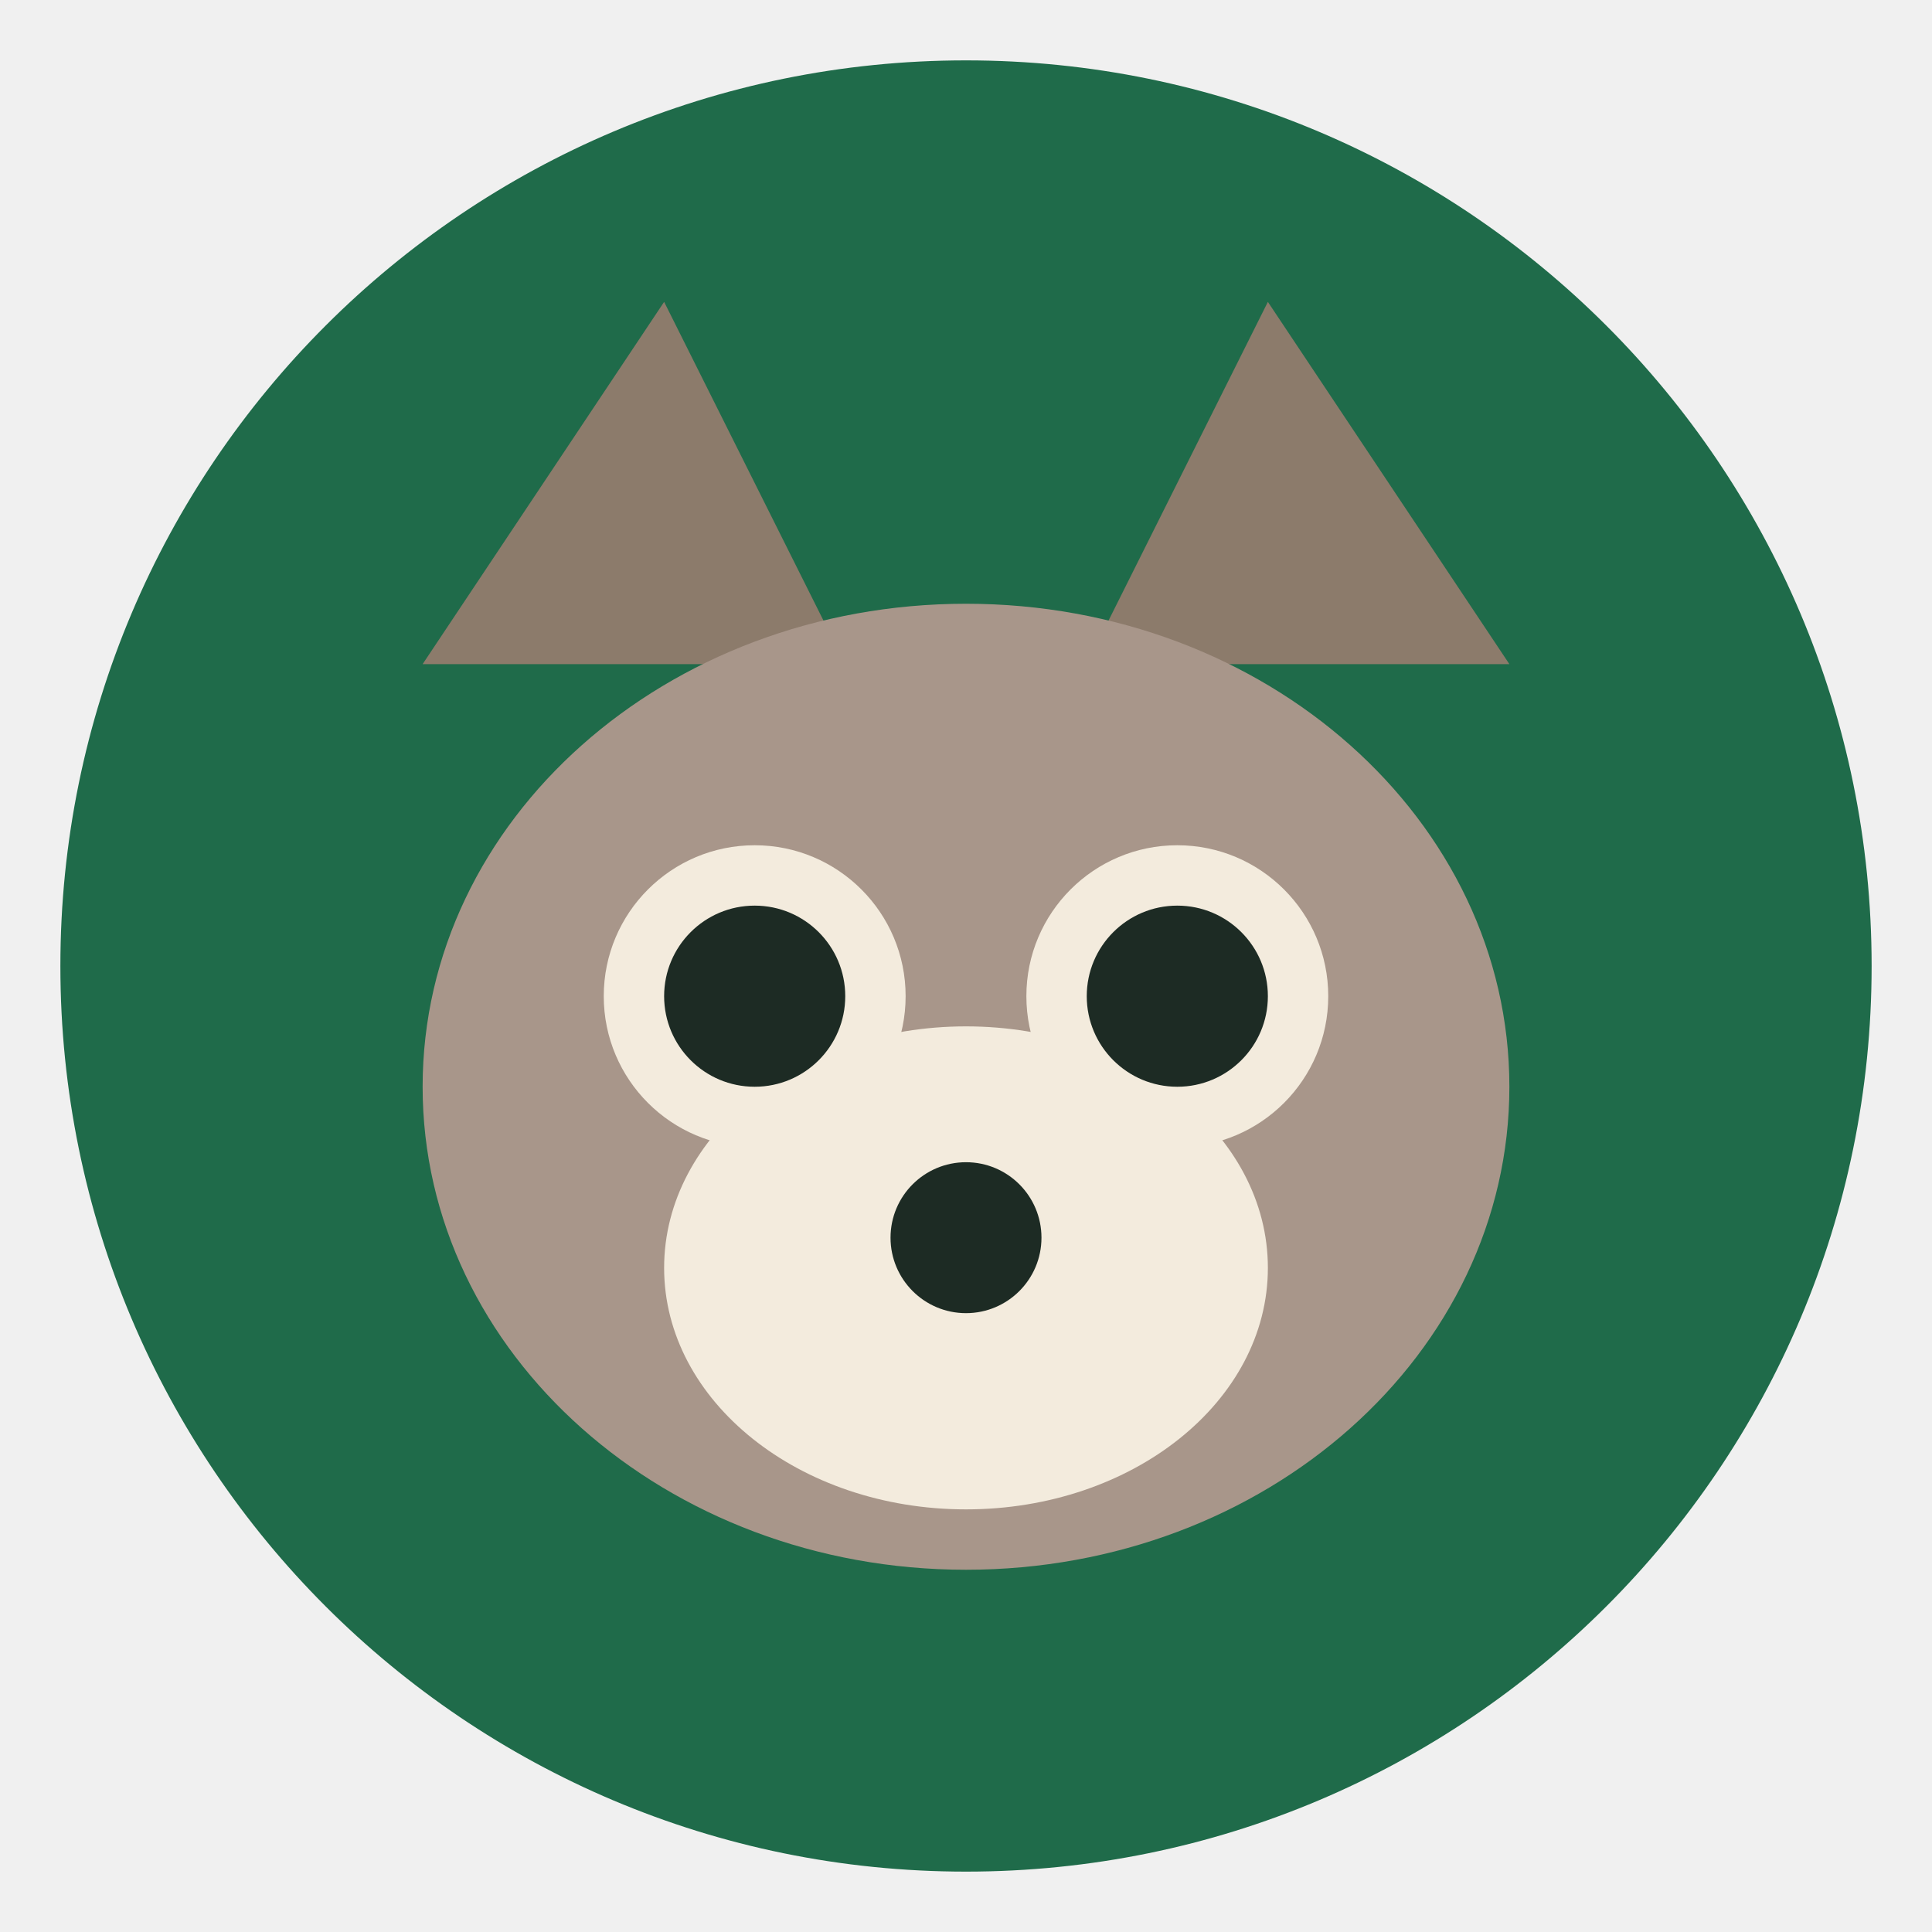
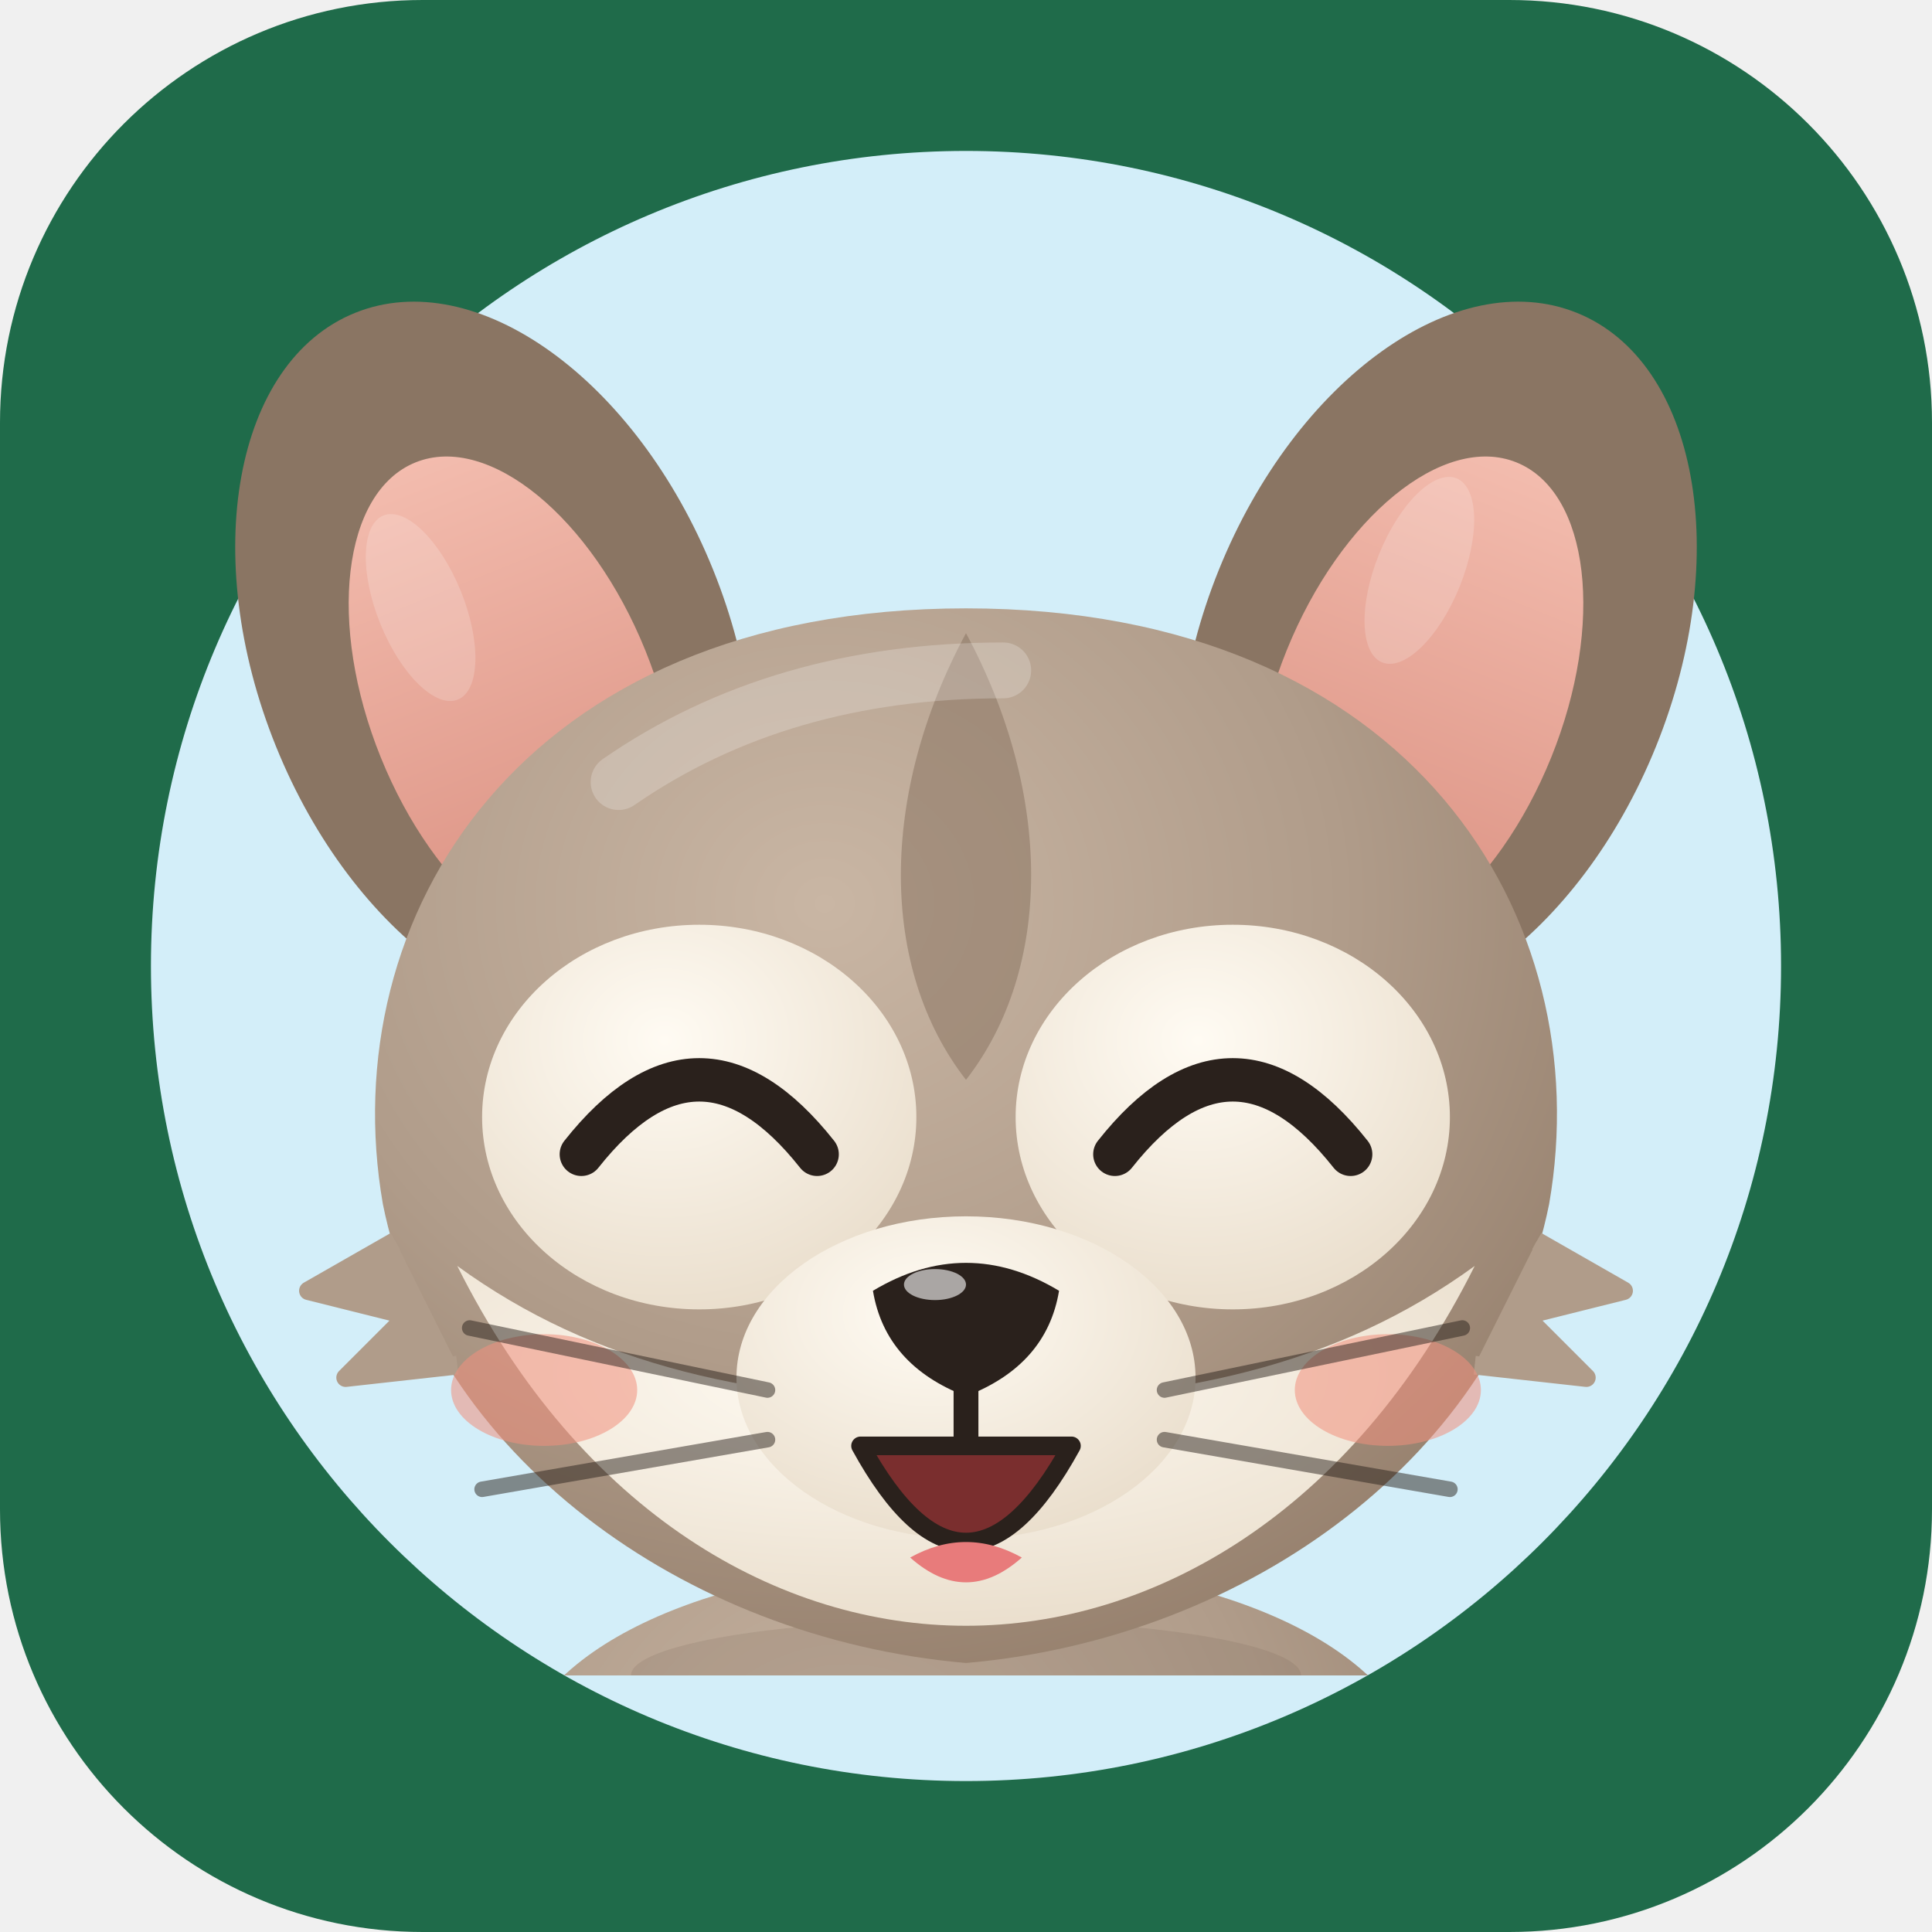
- <svg xmlns="http://www.w3.org/2000/svg" viewBox="0 0 64 64">
-   <circle cx="32" cy="32" r="30" fill="#1F6B4A" />
-   <path d="M14 22l8-12 6 12zM50 22l-8-12-6 12z" fill="#8C7B6B" />
-   <ellipse cx="32" cy="36" rx="18" ry="16" fill="#A8968A" />
-   <ellipse cx="32" cy="42" rx="10" ry="8" fill="#F3EBDD" />
-   <circle cx="25" cy="33" r="5" fill="#F3EBDD" />
-   <circle cx="39" cy="33" r="5" fill="#F3EBDD" />
-   <circle cx="25" cy="33" r="3" fill="#1D2B24" />
-   <circle cx="39" cy="33" r="3" fill="#1D2B24" />
-   <circle cx="32" cy="41" r="2.5" fill="#1D2B24" />
+ <svg xmlns="http://www.w3.org/2000/svg" viewBox="0 0 512 512">
+   <rect width="512" height="512" rx="112" fill="#1F6B4A" />
+   <circle cx="256" cy="256" r="216" fill="#D3EEF9" />
+   <svg x="62" y="56" width="388" height="388" viewBox="62 6 236 236">
+     <defs>
+       <radialGradient id="mx-piel" cx="38%" cy="28%" r="80%">
+         <stop offset="0" stop-color="#C9B6A4" />
+         <stop offset=".55" stop-color="#B09C8A" />
+         <stop offset="1" stop-color="#937D6A" />
+       </radialGradient>
+       <radialGradient id="mx-crema" cx="42%" cy="30%" r="75%">
+         <stop offset="0" stop-color="#FFFBF3" />
+         <stop offset="1" stop-color="#E9DDCB" />
+       </radialGradient>
+       <linearGradient id="mx-oreja" x1="0" y1="0" x2="0" y2="1">
+         <stop offset="0" stop-color="#F3BCAE" />
+         <stop offset="1" stop-color="#D98E7F" />
+       </linearGradient>
+     </defs>
+     <ellipse cx="180" cy="428" rx="125" ry="12" fill="#000" opacity=".12" />
+     <g>
+       <g class="mx-oreja mx-oreja-izq">
+         <g transform="rotate(-22 104 78)">
+           <ellipse cx="104" cy="78" rx="38" ry="60" fill="#8A7563" />
+           <ellipse cx="104" cy="86" rx="23" ry="42" fill="url(#mx-oreja)" />
+           <ellipse cx="96" cy="66" rx="7" ry="16" fill="#fff" opacity=".18" />
+         </g>
+       </g>
+       <g class="mx-oreja mx-oreja-der">
+         <g transform="rotate(22 256 78)">
+           <ellipse cx="256" cy="78" rx="38" ry="60" fill="#8A7563" />
+           <ellipse cx="256" cy="86" rx="23" ry="42" fill="url(#mx-oreja)" />
+           <ellipse cx="248" cy="66" rx="7" ry="16" fill="#fff" opacity=".18" />
+         </g>
+       </g>
+     </g>
+     <path d="M108 252 C 92 330 98 400 128 420 L 232 420 C 262 400 268 330 252 252 C 236 214 124 214 108 252 Z" fill="url(#mx-piel)" />
+     <ellipse cx="180" cy="332" rx="52" ry="80" fill="url(#mx-crema)" />
+     <ellipse cx="116" cy="414" rx="46" ry="18" fill="#8A7563" />
+     <ellipse cx="244" cy="414" rx="46" ry="18" fill="#8A7563" />
+     <path d="M112 318 C 90 352 94 396 122 408 M248 318 C 270 352 266 396 238 408" fill="none" stroke="#8A7563" stroke-width="5" stroke-linecap="round" opacity=".6" />
+     <ellipse cx="180" cy="242" rx="54" ry="9" fill="#6E5A4A" opacity=".16" />
+     <path d="M152 326 L 150 396" stroke="#B09C8A" stroke-width="26" stroke-linecap="round" />
+     <ellipse cx="148" cy="402" rx="21" ry="12" fill="#8A7563" />
+     <path d="M141 398 v8 M149 398 v8" stroke="#B09C8A" stroke-width="3" stroke-linecap="round" />
+     <path d="M208 326 L 210 396" stroke="#B09C8A" stroke-width="26" stroke-linecap="round" />
+     <ellipse cx="212" cy="402" rx="21" ry="12" fill="#8A7563" />
+     <path d="M205 398 v8 M213 398 v8" stroke="#B09C8A" stroke-width="3" stroke-linecap="round" />
+     <g>
+       <path d="M180 70 C 252 70 282 120 274 166 C 266 206 226 236 180 240 C 134 236 94 206 86 166 C 78 120 108 70 180 70 Z" fill="url(#mx-piel)" />
+       <path d="M88 172 l-14 8 l16 4 l-10 10 l18 -2 M272 172 l14 8 l-16 4 l10 10 l-18 -2" fill="#B09C8A" stroke="#B09C8A" stroke-width="3" stroke-linejoin="round" />
+       <path d="M98 176 C 118 216 150 234 180 234 C 210 234 242 216 262 176 C 240 192 214 198 180 198 C 146 198 120 192 98 176 Z" fill="url(#mx-crema)" />
+       <path d="M180 74 C 166 100 166 128 180 146 C 194 128 194 100 180 74 Z" fill="#8A7563" opacity=".55" />
+       <path d="M124 98 Q 150 80 186 80" fill="none" stroke="#fff" stroke-width="9" stroke-linecap="round" opacity=".22" />
+       <ellipse cx="137" cy="152" rx="35" ry="31" fill="url(#mx-crema)" />
+       <ellipse cx="223" cy="152" rx="35" ry="31" fill="url(#mx-crema)" />
+       <path d="M118 158 Q 137 134 156 158" fill="none" stroke="#2A211C" stroke-width="7" stroke-linecap="round" />
+       <path d="M204 158 Q 223 134 242 158" fill="none" stroke="#2A211C" stroke-width="7" stroke-linecap="round" />
+       <ellipse cx="180" cy="194" rx="37" ry="26" fill="url(#mx-crema)" />
+       <ellipse cx="112" cy="196" rx="15" ry="9" fill="#F0907E" opacity=".55" />
+       <ellipse cx="248" cy="196" rx="15" ry="9" fill="#F0907E" opacity=".55" />
+       <path d="M165 180 Q 180 171 195 180 Q 193 192 180 197 Q 167 192 165 180 Z" fill="#2A211C" />
+       <ellipse cx="175" cy="179" rx="5" ry="2.5" fill="#fff" opacity=".6" />
+       <path d="M180 196 V 206" stroke="#2A211C" stroke-width="4" stroke-linecap="round" />
+       <path d="M163 205 Q 180 236 197 205 Z" fill="#7A2E2E" stroke="#2A211C" stroke-width="3" stroke-linejoin="round" />
+       <path d="M171 223 Q 180 231 189 223 Q 180 218 171 223 Z" fill="#E87B7B" />
+       <g stroke="#2A211C" stroke-width="2.5" stroke-linecap="round" opacity=".5">
+         <path d="M148 196 L 100 186 M148 204 L 102 212 M212 196 L 260 186 M212 204 L 258 212" />
+       </g>
+     </g>
+   </svg>
</svg>
